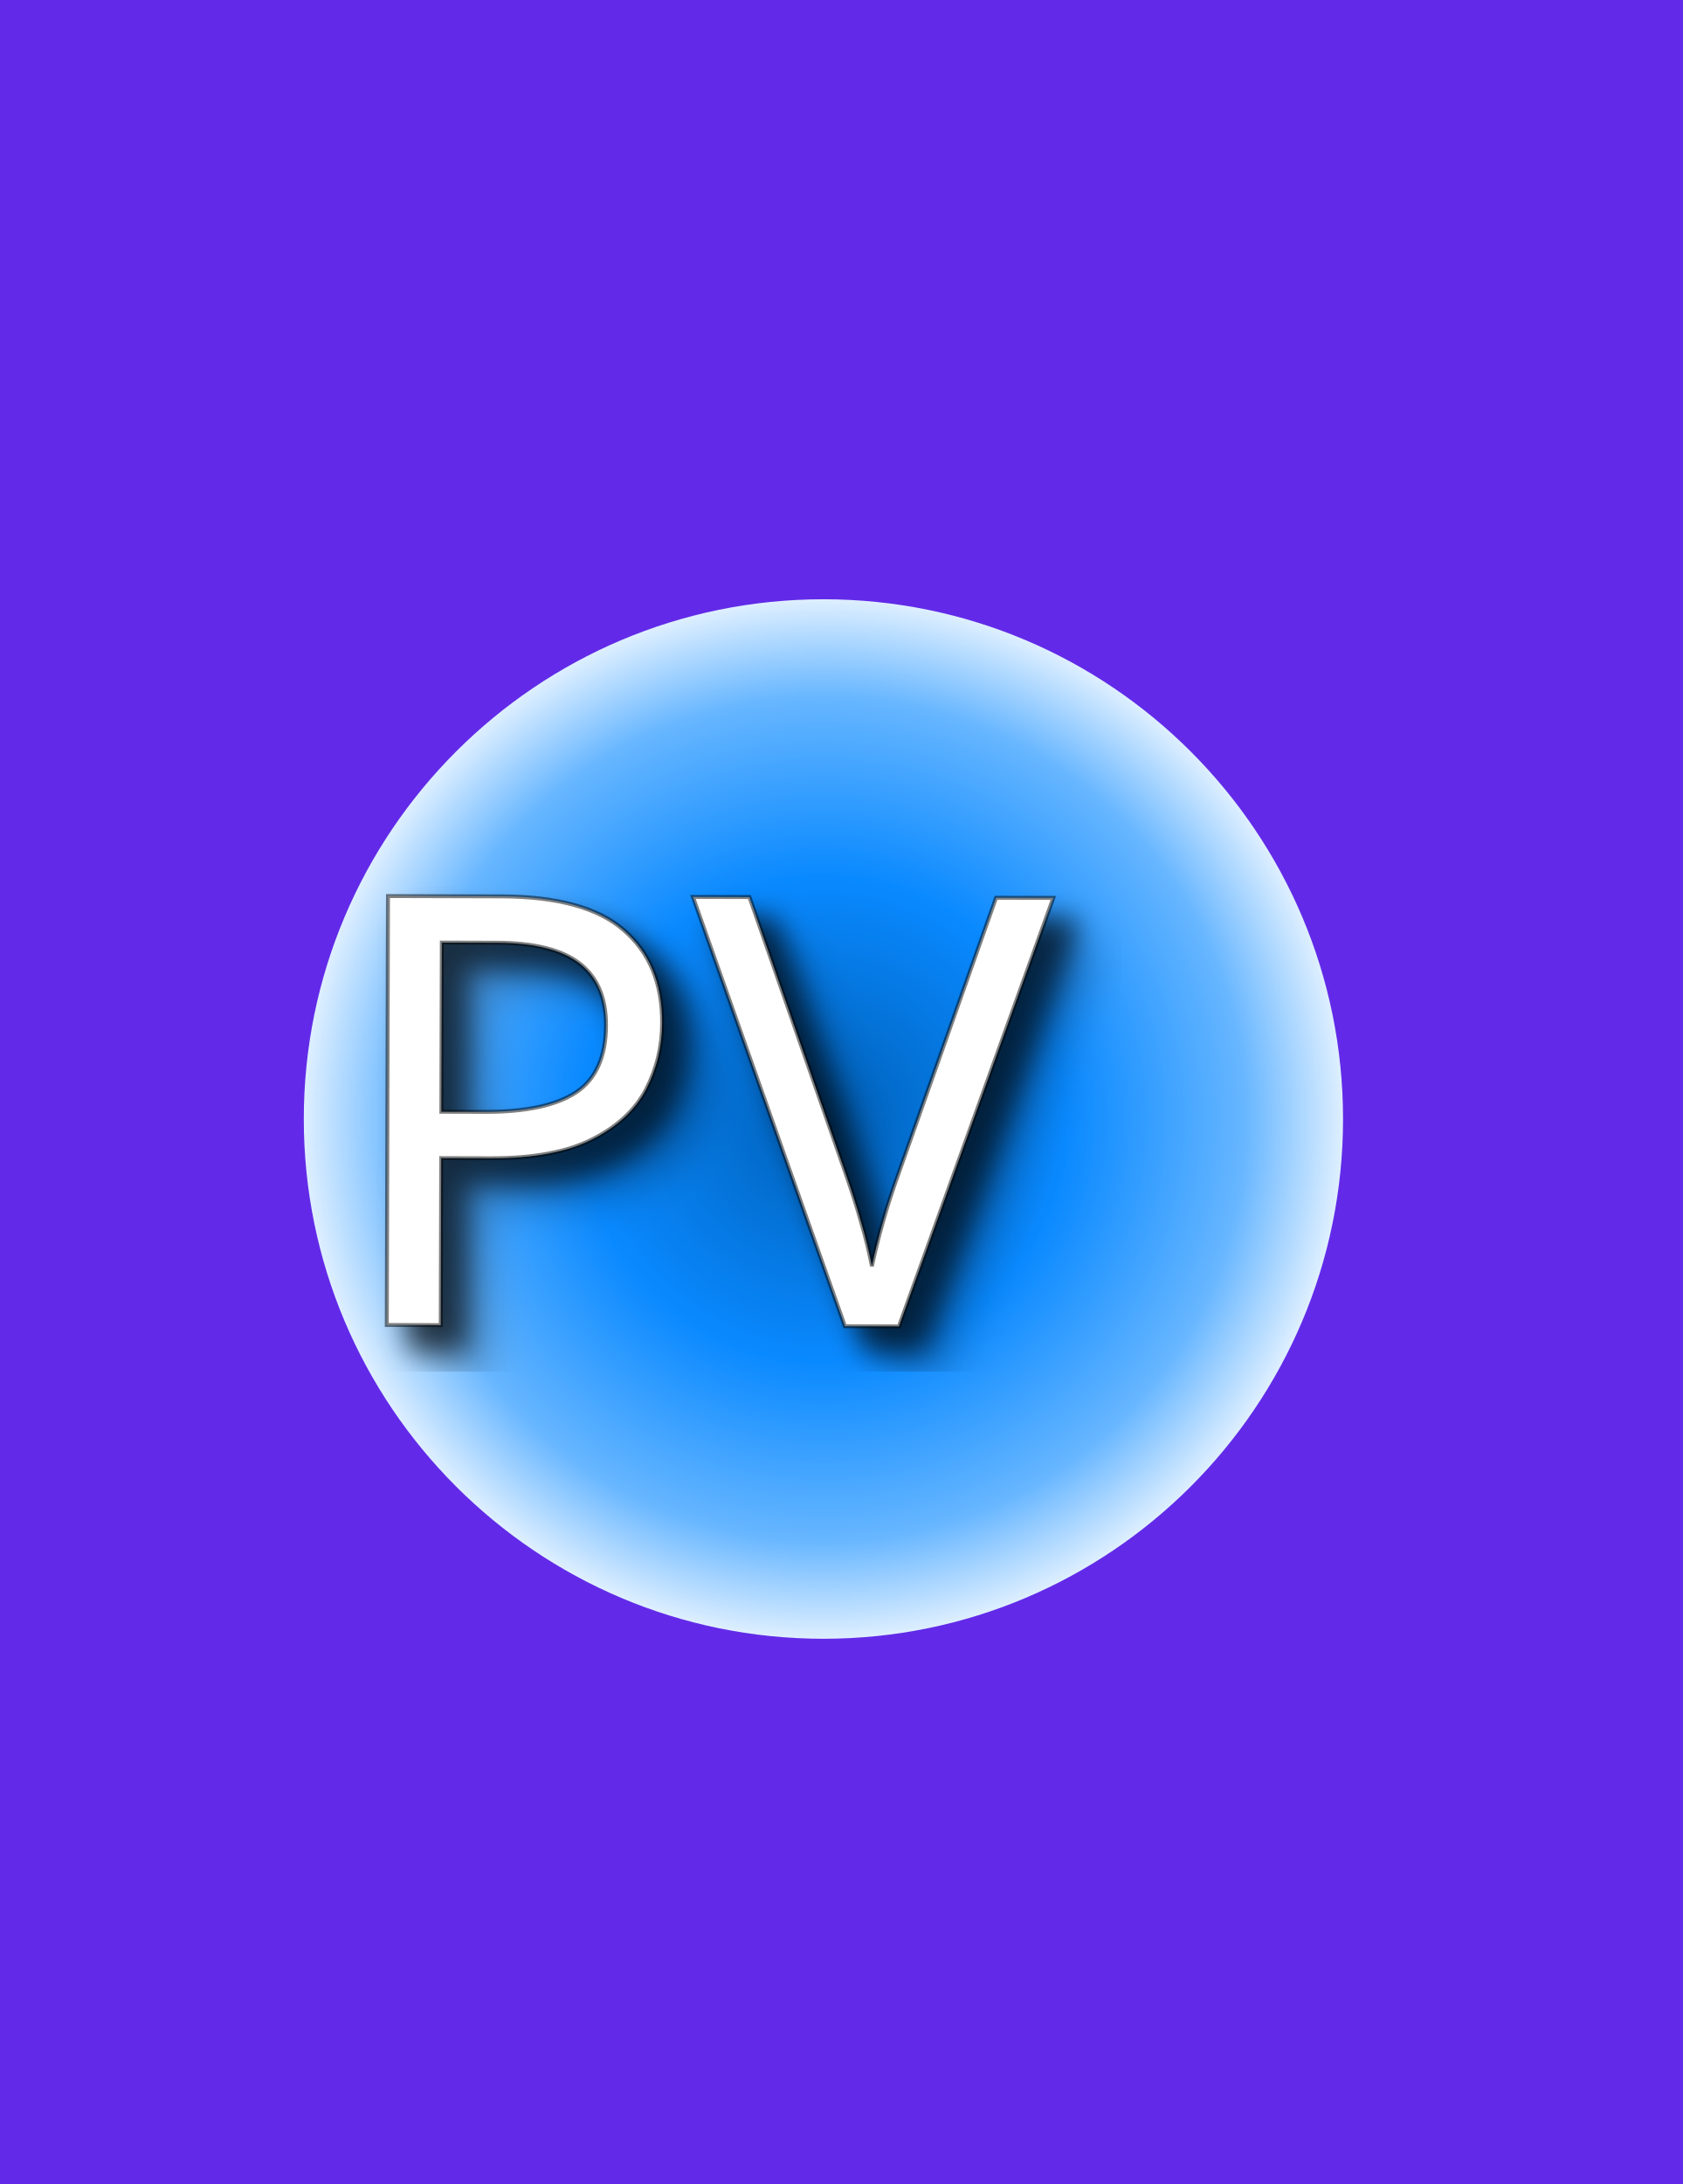
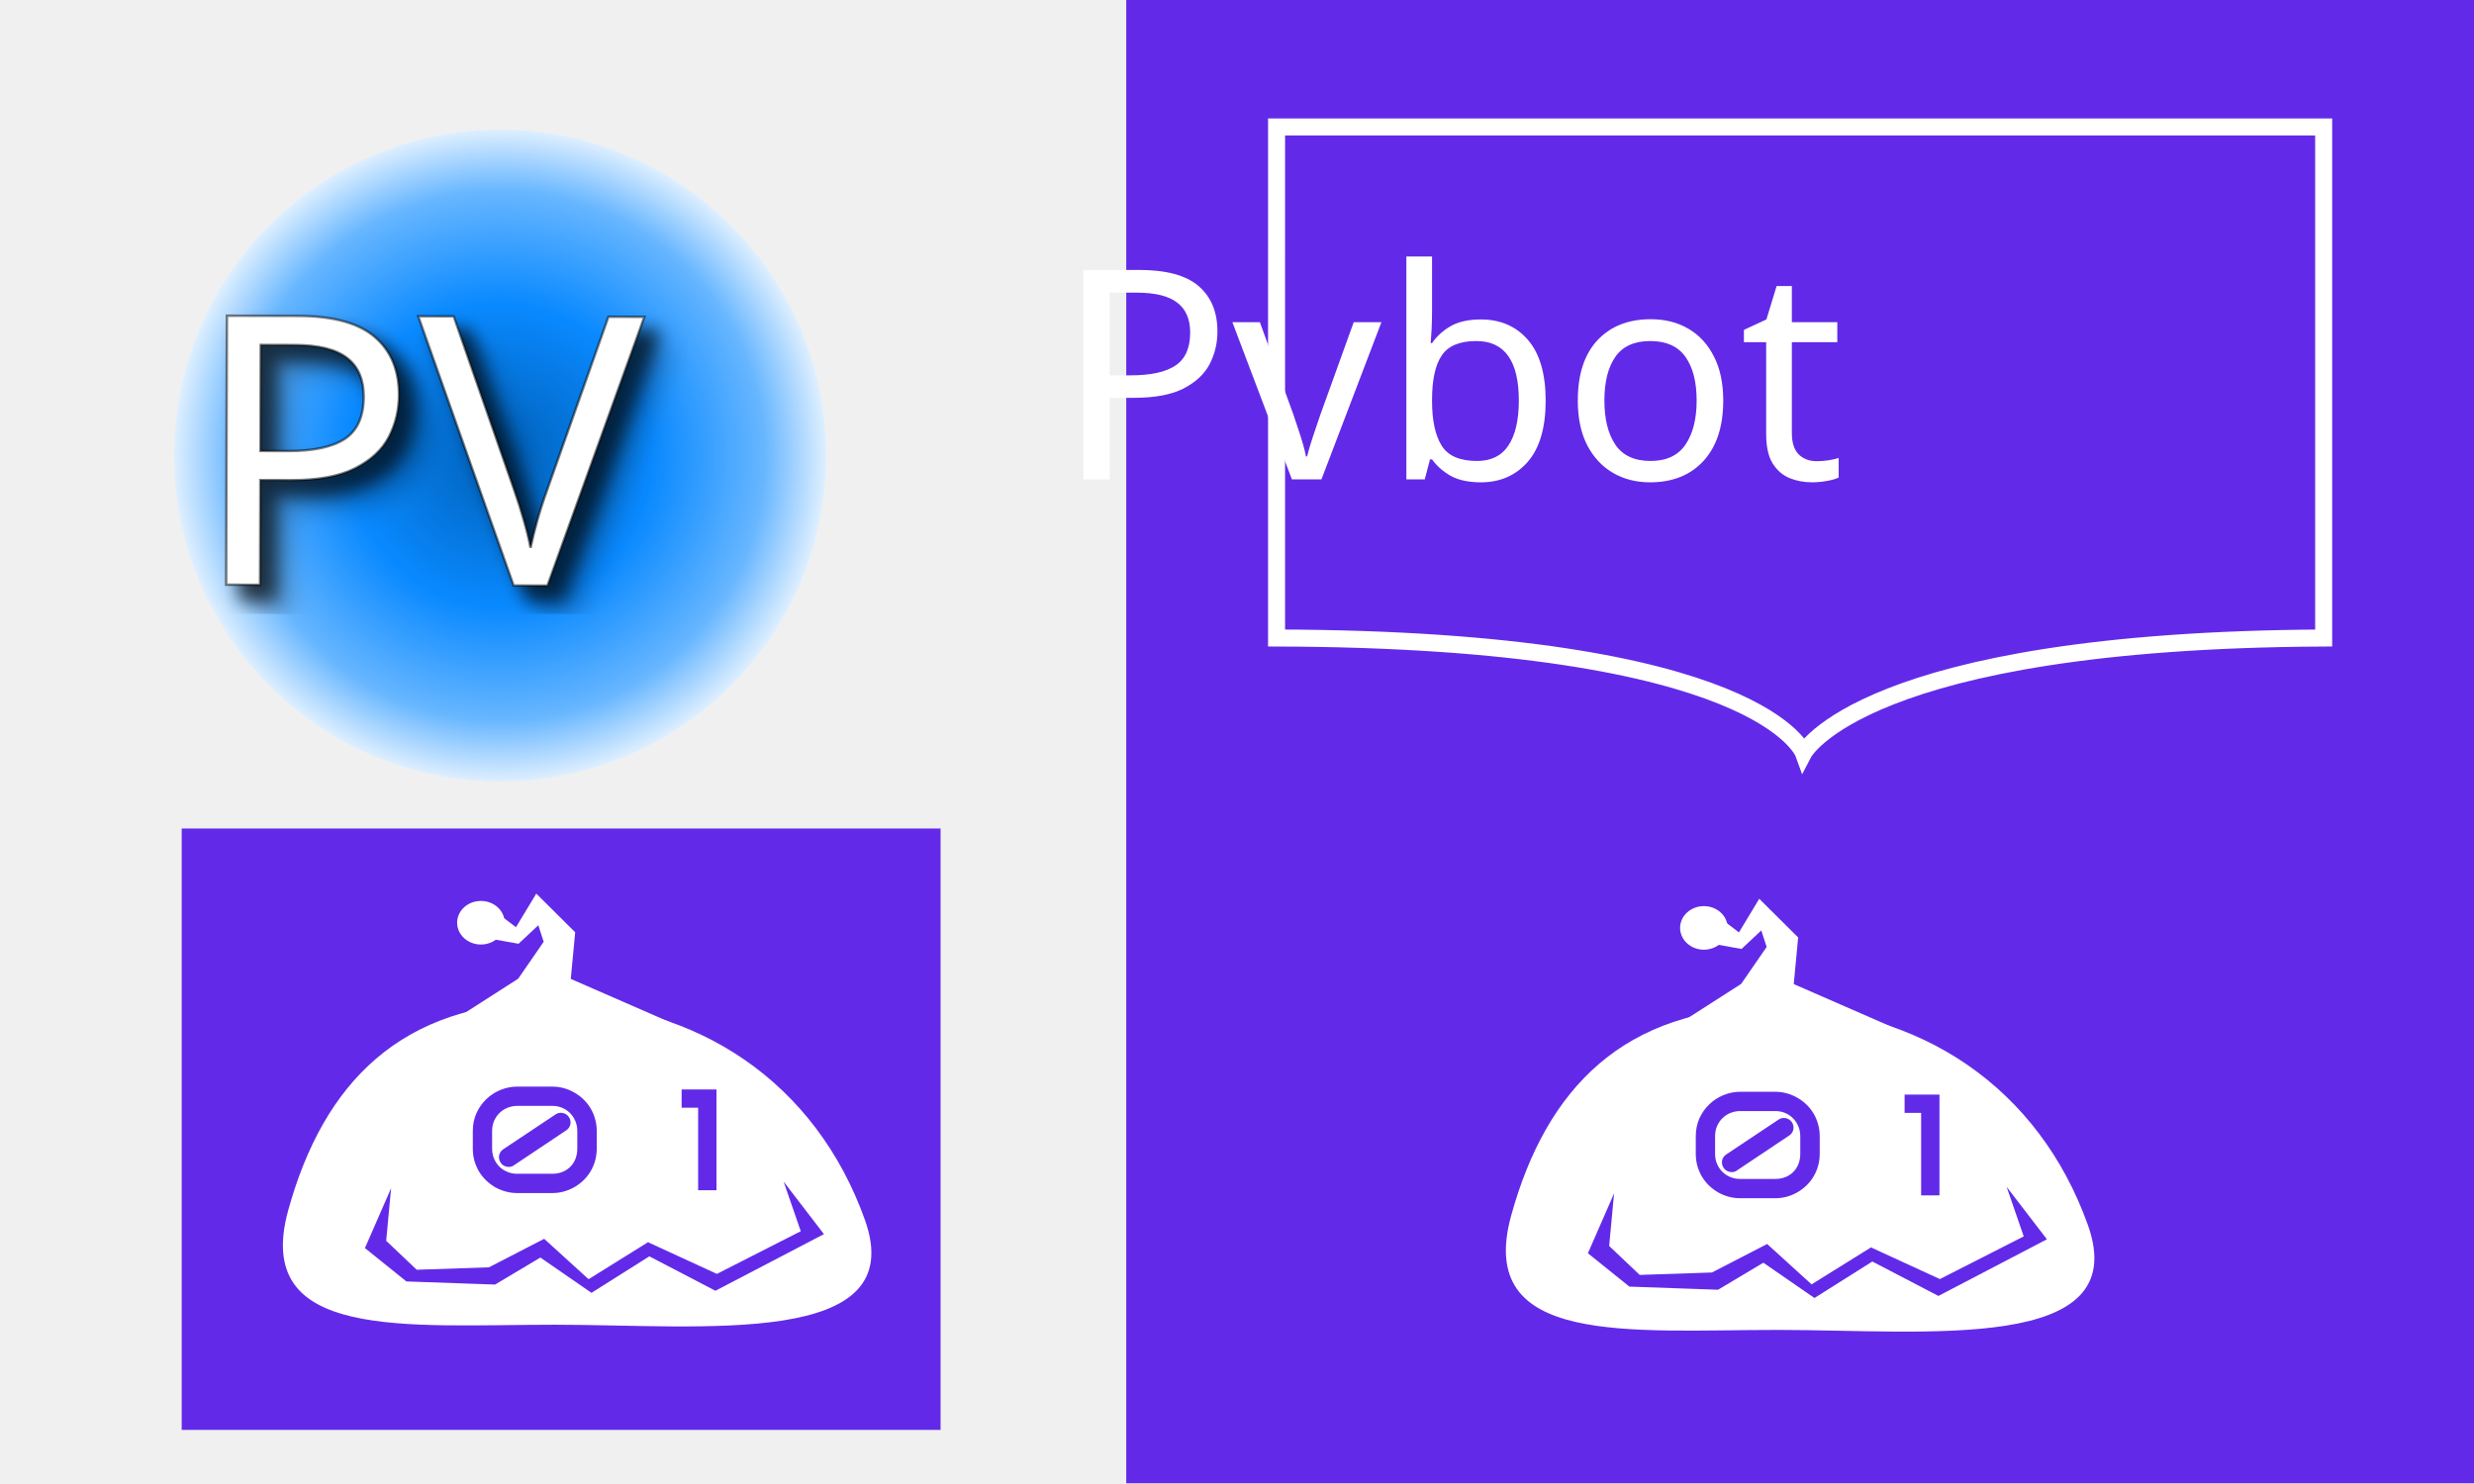
- <svg xmlns="http://www.w3.org/2000/svg" xmlns:xlink="http://www.w3.org/1999/xlink" width="72.609mm" height="94.2mm" viewBox="0 0 72.609 94.2" version="1.1" id="svg8">
+ <svg xmlns="http://www.w3.org/2000/svg" xmlns:xlink="http://www.w3.org/1999/xlink" width="170.127mm" height="102.025mm" viewBox="0 0 170.127 102.025" version="1.1" id="svg8">
  <defs id="defs2">
    <radialGradient id="EsfereColor" gradientUnits="userSpaceOnUse" cx="320" cy="320" dx="320" dy="661.69" r="341.69">
      <stop style="stop-color:#0060b8;stop-opacity:1" offset="0%" id="stop3" />
      <stop style="stop-color:#0989ff;stop-opacity:1" offset="0.465" id="stop1316" />
      <stop style="stop-color:#67b6ff;stop-opacity:1" offset="0.811" id="stop5" />
      <stop style="stop-color:#deefff;stop-opacity:1" offset="100%" id="stop7" />
    </radialGradient>
    <radialGradient id="radialGradient900" gradientUnits="userSpaceOnUse" cx="320" cy="320" dx="320" dy="661.69" r="341.69">
      <stop style="stop-color: #0185ff;stop-opacity: 1" offset="0%" id="stop894" />
      <stop style="stop-color: #006fa8;stop-opacity: 1" offset="83.668%" id="stop896" />
      <stop style="stop-color: #f9f9f9;stop-opacity: 1" offset="100%" id="stop898" />
    </radialGradient>
    <filter id="shadow4625705" x="158.86" y="211.13" width="603" height="515" filterUnits="userSpaceOnUse" primitiveUnits="userSpaceOnUse">
      <feFlood id="feFlood20" />
      <feComposite in2="SourceAlpha" operator="in" id="feComposite22" />
      <feGaussianBlur stdDeviation="2.24" id="feGaussianBlur24" />
      <feOffset dx="5" dy="5" result="afterOffset" id="feOffset26" />
      <feFlood flood-color="#000000" flood-opacity="0.5" id="feFlood28" />
      <feComposite in2="afterOffset" operator="in" id="feComposite30" />
      <feMorphology operator="dilate" radius="1" id="feMorphology32" />
      <feComposite in2="SourceAlpha" operator="out" id="feComposite34" />
    </filter>
    <filter style="color-interpolation-filters:sRGB" id="filter1294">
      <feFlood flood-opacity="0.498" flood-color="rgb(0,0,0)" result="flood" id="feFlood1284" />
      <feComposite in="flood" in2="SourceGraphic" operator="in" result="composite1" id="feComposite1286" />
      <feGaussianBlur in="composite1" stdDeviation="0.625" result="blur" id="feGaussianBlur1288" />
      <feOffset dx="1" dy="1" result="offset" id="feOffset1290" />
      <feComposite in="SourceGraphic" in2="offset" operator="over" result="fbSourceGraphic" id="feComposite1292" />
      <feColorMatrix result="fbSourceGraphicAlpha" in="fbSourceGraphic" values="0 0 0 -1 0 0 0 0 -1 0 0 0 0 -1 0 0 0 0 1 0" id="feColorMatrix1296" />
      <feFlood id="feFlood1298" flood-opacity="0.498" flood-color="rgb(0,0,0)" result="flood" in="fbSourceGraphic" />
      <feComposite in2="fbSourceGraphic" id="feComposite1300" in="flood" operator="in" result="composite1" />
      <feGaussianBlur id="feGaussianBlur1302" in="composite1" stdDeviation="0.625" result="blur" />
      <feOffset id="feOffset1304" dx="1" dy="1" result="offset" />
      <feComposite in2="offset" id="feComposite1306" in="fbSourceGraphic" operator="over" result="composite2" />
    </filter>
    <radialGradient xlink:href="#EsfereColor" id="radialGradient1314" cx="-12.033" cy="108.919" fx="-12.033" fy="108.919" r="84.729" gradientUnits="userSpaceOnUse" />
    <radialGradient xlink:href="#EsfereColor" id="radialGradient1318" gradientUnits="userSpaceOnUse" cx="-12.033" cy="108.919" fx="-12.033" fy="108.919" r="84.729" />
  </defs>
-   <g id="layer1" transform="translate(296.5229,-61.38124)">
-     <rect style="fill:#622ae8;fill-opacity:1;stroke-width:0.107" id="rect938-9" width="72.609" height="94.2" x="-296.523" y="61.381" />
-     <g id="g1560">
+   <g id="layer1" transform="translate(296.5229,-67.73004)">
+     <rect style="fill:#622ae8;fill-opacity:1;stroke-width:0.194" id="rect1059" width="52.185" height="41.366" x="-284.029" y="124.719" />
+     <rect style="fill:#622ae8;fill-opacity:1;stroke-width:0.125" id="rect938-9" width="92.68" height="102.025" x="-219.076" y="67.73" />
+     <g id="g1560" transform="translate(-1.133929,-10.58333)">
      <g id="g18" transform="matrix(0.2645833,0,0,0.2645833,-257.8146,80.82809)" style="fill:url(#radialGradient1314);fill-opacity:1">
        <path d="m 72.696,108.921 c 0,46.762 -37.965,84.728 -84.728,84.728 -46.765,0 -84.73,-37.965 -84.73,-84.728 0,-46.765 37.965,-84.73 84.73,-84.73 46.762,0 84.728,37.965 84.728,84.73 z" id="use16" style="fill:url(#radialGradient1318);fill-opacity:1;stroke-width:0.265" />
      </g>
      <text id="use42" x="-281.201" y="99.233" font-size="25.902px" font-family="Audiowide" font-weight="normal" font-style="normal" letter-spacing="0" alignment-baseline="before-edge" transform="rotate(0.1591549,10.92082,-295.7009)" style="font-style:normal;font-variant:normal;font-weight:normal;font-stretch:normal;font-size:25.902px;line-height:100%;font-family:Audiowide;-inkscape-font-specification:'Audiowide, Normal';font-variant-ligatures:normal;font-variant-caps:normal;font-variant-numeric:normal;font-variant-east-asian:normal;letter-spacing:0;dominant-baseline:text-before-edge;fill:#ffffff;fill-opacity:1;stroke:#000000;stroke-width:0.17;stroke-miterlimit:4;stroke-dasharray:none;stroke-opacity:0.496;filter:url(#filter1294)" xml:space="preserve" dominant-baseline="text-before-edge">
        <tspan id="tspan1320" x="-281.201" y="99.233">PV</tspan>
      </text>
    </g>
+     <g id="g1057" style="fill:#ffffff;fill-opacity:1">
+       <path id="path1356-0-6" style="fill:#ffffff;fill-opacity:1;stroke:none;stroke-width:0.742;stroke-miterlimit:4;stroke-dasharray:none;stroke-opacity:1" d="M 142.768 260.49 C 104.179 260.49 84.036 281.652 74.924 314.592 C 65.467 348.779 105.699 344.394 144.287 344.395 C 182.875 344.395 236.709 350.532 224.789 317.123 C 212.133 281.652 181.356 260.49 142.768 260.49 z M 134.463 282.486 L 143.516 282.486 C 144.519 282.486 145.504 282.614 146.469 282.871 C 147.434 283.128 148.342 283.501 149.191 283.99 C 150.054 284.466 150.846 285.047 151.566 285.729 C 152.287 286.411 152.91 287.183 153.438 288.045 C 153.965 288.907 154.371 289.847 154.654 290.863 C 154.95 291.867 155.098 292.934 155.098 294.066 L 155.098 298.584 C 155.098 299.716 154.95 300.79 154.654 301.807 C 154.371 302.81 153.965 303.743 153.438 304.605 C 152.91 305.468 152.287 306.24 151.566 306.922 C 150.846 307.604 150.054 308.189 149.191 308.678 C 148.342 309.154 147.434 309.522 146.469 309.779 C 145.504 310.037 144.519 310.164 143.516 310.164 L 134.463 310.164 C 133.446 310.164 132.457 310.037 131.492 309.779 C 130.527 309.522 129.612 309.154 128.75 308.678 C 127.901 308.189 127.115 307.604 126.395 306.922 C 125.674 306.24 125.051 305.468 124.523 304.605 C 124.009 303.743 123.603 302.81 123.307 301.807 C 123.024 300.79 122.883 299.716 122.883 298.584 L 122.883 294.066 C 122.883 292.368 123.198 290.812 123.828 289.396 C 124.472 287.981 125.326 286.765 126.395 285.748 C 127.463 284.719 128.692 283.92 130.082 283.354 C 131.485 282.774 132.944 282.486 134.463 282.486 z M 177.156 283.227 L 186.217 283.227 L 186.217 309.424 L 181.449 309.424 L 181.449 287.977 L 177.156 287.977 L 177.156 283.227 z M 134.463 287.504 C 133.626 287.491 132.81 287.639 132.012 287.947 C 131.227 288.243 130.526 288.681 129.908 289.26 C 129.303 289.826 128.815 290.522 128.441 291.346 C 128.081 292.156 127.9 293.063 127.9 294.066 L 127.9 298.584 C 127.9 299.588 128.081 300.494 128.441 301.305 C 128.802 302.115 129.284 302.812 129.889 303.391 C 130.493 303.957 131.19 304.394 131.975 304.703 C 132.772 305.012 133.601 305.159 134.463 305.146 L 143.516 305.146 C 144.506 305.146 145.401 304.986 146.199 304.664 C 147.01 304.329 147.699 303.872 148.266 303.293 C 148.832 302.714 149.269 302.026 149.578 301.229 C 149.887 300.418 150.041 299.536 150.041 298.584 L 150.041 294.066 C 150.041 293.076 149.86 292.176 149.5 291.365 C 149.14 290.555 148.658 289.858 148.053 289.279 C 147.461 288.7 146.771 288.256 145.986 287.947 C 145.201 287.638 144.378 287.491 143.516 287.504 L 134.463 287.504 z M 145.785 289.289 C 145.946 289.289 146.103 289.306 146.258 289.338 C 146.579 289.402 146.876 289.525 147.146 289.705 C 147.43 289.885 147.666 290.115 147.859 290.398 L 147.859 290.4 C 148.052 290.683 148.182 290.992 148.246 291.326 C 148.31 291.648 148.31 291.969 148.246 292.291 C 148.182 292.6 148.052 292.897 147.859 293.18 C 147.679 293.45 147.44 293.68 147.145 293.873 L 133.596 302.926 C 133.377 303.093 133.152 303.209 132.92 303.273 C 132.688 303.338 132.45 303.371 132.205 303.371 C 131.793 303.371 131.401 303.273 131.027 303.08 C 130.654 302.887 130.353 302.61 130.121 302.25 C 129.928 301.967 129.799 301.665 129.734 301.344 C 129.67 301.009 129.665 300.688 129.717 300.379 C 129.781 300.057 129.902 299.76 130.082 299.49 C 130.262 299.207 130.501 298.97 130.797 298.777 L 144.385 289.725 C 144.668 289.532 144.971 289.402 145.293 289.338 C 145.46 289.306 145.624 289.289 145.785 289.289 z M 203.668 307.191 L 214.146 320.84 L 185.949 335.562 L 168.768 326.613 L 153.732 336.1 L 140.443 326.926 L 128.676 333.951 L 105.625 333.141 L 94.848 324.465 L 101.648 308.895 L 100.371 322.57 L 108.311 330.1 L 127.072 329.471 L 141.432 322.061 L 152.979 332.555 L 168.42 322.943 L 186.324 331.18 L 208.119 320.084 L 203.668 307.191 z " transform="matrix(0.2645833,0,0,0.2645833,-296.5229,67.73004)" />
+       <path style="fill:#ffffff;fill-opacity:1;stroke:none;stroke-width:0.097px;stroke-linecap:butt;stroke-linejoin:miter;stroke-opacity:1" d="m -262.851,132.29 1.986,0.356 1.359,-1.272 0.37,1.136 -1.755,2.542 -4.026,2.581 14.75,0.535 -7.106,-3.105 0.303,-3.206 -2.675,-2.661 -1.397,2.312 -1.159,-0.88 z" id="path1431-9-4-7" />
+       <ellipse style="fill:#ffffff;fill-opacity:1;stroke:none;stroke-width:0.12;stroke-miterlimit:4;stroke-dasharray:none;stroke-opacity:1" id="path1518-4" cx="-263.453" cy="131.199" rx="1.635" ry="1.499" />
+     </g>
+     <g aria-label="1" id="text1442-9-0" style="font-style:normal;font-weight:normal;font-size:9.899px;line-height:1.25;font-family:sans-serif;fill:#622ae8;fill-opacity:1;stroke:none;stroke-width:0.247" />
+     <g aria-label="0" id="text1446-3-4" style="font-style:normal;font-weight:normal;font-size:10.459px;line-height:1.25;font-family:sans-serif;fill:#622ae8;fill-opacity:1;stroke:none;stroke-width:0.261" />
+     <g id="g1057-3" style="fill:#622ae8;fill-opacity:1" transform="translate(-4.675418,53.80904)">
+       <path id="path1356-0-6-4" style="fill:#622ae8;fill-opacity:1;stroke:none;stroke-width:0.742;stroke-miterlimit:4;stroke-dasharray:none;stroke-opacity:1" d="m 142.768,260.49 c -38.588,4e-5 -58.731,21.161 -67.844,54.102 -9.457,34.187 30.775,29.803 69.363,29.803 38.588,0 92.422,6.137 80.502,-27.271 -12.656,-35.471 -43.433,-56.633 -82.021,-56.633 z m -8.305,21.996 h 9.053 c 1.004,0 1.988,0.127 2.953,0.385 0.965,0.257 1.873,0.63 2.723,1.119 0.862,0.476 1.654,1.056 2.375,1.738 0.721,0.682 1.343,1.454 1.871,2.316 0.528,0.862 0.934,1.802 1.217,2.818 0.296,1.004 0.443,2.071 0.443,3.203 v 4.518 c 0,1.132 -0.147,2.206 -0.443,3.223 -0.283,1.004 -0.689,1.937 -1.217,2.799 -0.528,0.862 -1.15,1.634 -1.871,2.316 -0.721,0.682 -1.513,1.267 -2.375,1.756 -0.849,0.476 -1.758,0.844 -2.723,1.102 -0.965,0.257 -1.949,0.385 -2.953,0.385 h -9.053 c -1.017,0 -2.006,-0.127 -2.971,-0.385 -0.965,-0.257 -1.88,-0.625 -2.742,-1.102 -0.849,-0.489 -1.635,-1.074 -2.355,-1.756 -0.721,-0.682 -1.343,-1.454 -1.871,-2.316 -0.515,-0.862 -0.921,-1.795 -1.217,-2.799 -0.283,-1.017 -0.424,-2.09 -0.424,-3.223 v -4.518 c 0,-1.699 0.315,-3.254 0.945,-4.67 0.643,-1.415 1.498,-2.632 2.566,-3.648 1.068,-1.029 2.298,-1.828 3.688,-2.395 1.403,-0.579 2.862,-0.867 4.381,-0.867 z m 42.693,0.74 h 9.061 v 26.197 h -4.768 v -21.447 h -4.293 z m -42.693,4.277 c -0.836,-0.013 -1.653,0.135 -2.451,0.443 -0.785,0.296 -1.486,0.733 -2.104,1.312 -0.605,0.566 -1.094,1.262 -1.467,2.086 -0.36,0.811 -0.541,1.717 -0.541,2.721 v 4.518 c 0,1.004 0.181,1.91 0.541,2.721 0.36,0.811 0.842,1.507 1.447,2.086 0.605,0.566 1.301,1.004 2.086,1.312 0.798,0.309 1.626,0.456 2.488,0.443 h 9.053 c 0.991,0 1.886,-0.161 2.684,-0.482 0.811,-0.335 1.5,-0.792 2.066,-1.371 0.566,-0.579 1.004,-1.267 1.312,-2.064 0.309,-0.811 0.463,-1.692 0.463,-2.645 v -4.518 c 0,-0.991 -0.181,-1.89 -0.541,-2.701 -0.36,-0.811 -0.842,-1.507 -1.447,-2.086 -0.592,-0.579 -1.281,-1.023 -2.066,-1.332 -0.785,-0.309 -1.609,-0.456 -2.471,-0.443 z m 11.322,1.785 c 0.161,0 0.318,0.017 0.473,0.049 0.322,0.064 0.618,0.187 0.889,0.367 0.283,0.18 0.52,0.41 0.713,0.693 v 0.002 c 0.193,0.283 0.322,0.591 0.387,0.926 0.064,0.322 0.064,0.643 0,0.965 -0.064,0.309 -0.194,0.606 -0.387,0.889 -0.18,0.27 -0.419,0.5 -0.715,0.693 l -13.549,9.053 c -0.219,0.167 -0.444,0.283 -0.676,0.348 -0.232,0.064 -0.47,0.098 -0.715,0.098 -0.412,0 -0.805,-0.098 -1.178,-0.291 -0.373,-0.193 -0.675,-0.47 -0.906,-0.83 -0.193,-0.283 -0.322,-0.585 -0.387,-0.906 -0.064,-0.335 -0.069,-0.656 -0.018,-0.965 0.064,-0.322 0.185,-0.618 0.365,-0.889 0.18,-0.283 0.419,-0.52 0.715,-0.713 l 13.588,-9.053 c 0.283,-0.193 0.586,-0.322 0.908,-0.387 0.167,-0.032 0.331,-0.049 0.492,-0.049 z m 57.883,17.902 10.479,13.648 -28.197,14.723 -17.182,-8.949 -15.035,9.486 -13.289,-9.174 -11.768,7.025 -23.051,-0.811 -10.777,-8.676 6.801,-15.57 -1.277,13.676 7.939,7.529 18.762,-0.629 14.359,-7.41 11.547,10.494 15.441,-9.611 17.904,8.236 21.795,-11.096 z" transform="matrix(0.2645833,0,0,0.2645833,-296.5229,67.73004)" />
+       <path style="fill:#622ae8;fill-opacity:1;stroke:none;stroke-width:0.097px;stroke-linecap:butt;stroke-linejoin:miter;stroke-opacity:1" d="m -262.851,132.29 1.986,0.356 1.359,-1.272 0.37,1.136 -1.755,2.542 -4.026,2.581 14.75,0.535 -7.106,-3.105 0.303,-3.206 -2.675,-2.661 -1.397,2.312 -1.159,-0.88 z" id="path1431-9-4-7-8" />
+       <ellipse style="fill:#622ae8;fill-opacity:1;stroke:none;stroke-width:0.12;stroke-miterlimit:4;stroke-dasharray:none;stroke-opacity:1" id="path1518-4-4" cx="-263.453" cy="131.199" rx="1.635" ry="1.499" />
+     </g>
+     <g id="g1381">
+       <g id="g1371">
+         <text xml:space="preserve" style="font-style:normal;font-variant:normal;font-weight:normal;font-stretch:normal;font-size:20.165px;line-height:1.25;font-family:Audiowide;-inkscape-font-specification:'Audiowide, Normal';font-variant-ligatures:normal;font-variant-caps:normal;font-variant-numeric:normal;font-variant-east-asian:normal;text-align:center;text-anchor:middle;fill:#ffffff;fill-opacity:1;stroke:none;stroke-width:0.504" x="-173.219" y="100.704" id="text1668">
+           <tspan id="tspan1113" x="-173.219" y="100.704" style="stroke-width:0.504">Pvbot</tspan>
+         </text>
+         <path id="rect1664-0" style="fill:none;fill-opacity:1;stroke:#ffffff;stroke-width:1.17;stroke-miterlimit:4;stroke-dasharray:none;stroke-opacity:1" d="m -208.738,76.464 h 72.004 V 111.616 c -31.733,0.162 -35.768,7.919 -35.768,7.919 0,0 -2.833,-7.836 -36.237,-7.919 z" />
+       </g>
+       <g id="g1057-3-9" style="fill:#ffffff;fill-opacity:1" transform="translate(84.09919,0.3565205)">
+         <path id="path1356-0-6-4-5" style="fill:#ffffff;fill-opacity:1;stroke:none;stroke-width:0.742;stroke-miterlimit:4;stroke-dasharray:none;stroke-opacity:1" d="m 142.768,260.49 c -38.588,4e-5 -58.731,21.161 -67.844,54.102 -9.457,34.187 30.775,29.803 69.363,29.803 38.588,0 92.422,6.137 80.502,-27.271 -12.656,-35.471 -43.433,-56.633 -82.021,-56.633 z m -8.305,21.996 h 9.053 c 1.004,0 1.988,0.127 2.953,0.385 0.965,0.257 1.873,0.63 2.723,1.119 0.862,0.476 1.654,1.056 2.375,1.738 0.721,0.682 1.343,1.454 1.871,2.316 0.528,0.862 0.934,1.802 1.217,2.818 0.296,1.004 0.443,2.071 0.443,3.203 v 4.518 c 0,1.132 -0.147,2.206 -0.443,3.223 -0.283,1.004 -0.689,1.937 -1.217,2.799 -0.528,0.862 -1.15,1.634 -1.871,2.316 -0.721,0.682 -1.513,1.267 -2.375,1.756 -0.849,0.476 -1.758,0.844 -2.723,1.102 -0.965,0.257 -1.949,0.385 -2.953,0.385 h -9.053 c -1.017,0 -2.006,-0.127 -2.971,-0.385 -0.965,-0.257 -1.88,-0.625 -2.742,-1.102 -0.849,-0.489 -1.635,-1.074 -2.355,-1.756 -0.721,-0.682 -1.343,-1.454 -1.871,-2.316 -0.515,-0.862 -0.921,-1.795 -1.217,-2.799 -0.283,-1.017 -0.424,-2.09 -0.424,-3.223 v -4.518 c 0,-1.699 0.315,-3.254 0.945,-4.67 0.643,-1.415 1.498,-2.632 2.566,-3.648 1.068,-1.029 2.298,-1.828 3.688,-2.395 1.403,-0.579 2.862,-0.867 4.381,-0.867 z m 42.693,0.74 h 9.061 v 26.197 h -4.768 v -21.447 h -4.293 z m -42.693,4.277 c -0.836,-0.013 -1.653,0.135 -2.451,0.443 -0.785,0.296 -1.486,0.733 -2.104,1.312 -0.605,0.566 -1.094,1.262 -1.467,2.086 -0.36,0.811 -0.541,1.717 -0.541,2.721 v 4.518 c 0,1.004 0.181,1.91 0.541,2.721 0.36,0.811 0.842,1.507 1.447,2.086 0.605,0.566 1.301,1.004 2.086,1.312 0.798,0.309 1.626,0.456 2.488,0.443 h 9.053 c 0.991,0 1.886,-0.161 2.684,-0.482 0.811,-0.335 1.5,-0.792 2.066,-1.371 0.566,-0.579 1.004,-1.267 1.312,-2.064 0.309,-0.811 0.463,-1.692 0.463,-2.645 v -4.518 c 0,-0.991 -0.181,-1.89 -0.541,-2.701 -0.36,-0.811 -0.842,-1.507 -1.447,-2.086 -0.592,-0.579 -1.281,-1.023 -2.066,-1.332 -0.785,-0.309 -1.609,-0.456 -2.471,-0.443 z m 11.322,1.785 c 0.161,0 0.318,0.017 0.473,0.049 0.322,0.064 0.618,0.187 0.889,0.367 0.283,0.18 0.52,0.41 0.713,0.693 v 0.002 c 0.193,0.283 0.322,0.591 0.387,0.926 0.064,0.322 0.064,0.643 0,0.965 -0.064,0.309 -0.194,0.606 -0.387,0.889 -0.18,0.27 -0.419,0.5 -0.715,0.693 l -13.549,9.053 c -0.219,0.167 -0.444,0.283 -0.676,0.348 -0.232,0.064 -0.47,0.098 -0.715,0.098 -0.412,0 -0.805,-0.098 -1.178,-0.291 -0.373,-0.193 -0.675,-0.47 -0.906,-0.83 -0.193,-0.283 -0.322,-0.585 -0.387,-0.906 -0.064,-0.335 -0.069,-0.656 -0.018,-0.965 0.064,-0.322 0.185,-0.618 0.365,-0.889 0.18,-0.283 0.419,-0.52 0.715,-0.713 l 13.588,-9.053 c 0.283,-0.193 0.586,-0.322 0.908,-0.387 0.167,-0.032 0.331,-0.049 0.492,-0.049 z m 57.883,17.902 10.479,13.648 -28.197,14.723 -17.182,-8.949 -15.035,9.486 -13.289,-9.174 -11.768,7.025 -23.051,-0.811 -10.777,-8.676 6.801,-15.57 -1.277,13.676 7.939,7.529 18.762,-0.629 14.359,-7.41 11.547,10.494 15.441,-9.611 17.904,8.236 21.795,-11.096 z" transform="matrix(0.2645833,0,0,0.2645833,-296.5229,67.73004)" />
+         <path style="fill:#ffffff;fill-opacity:1;stroke:none;stroke-width:0.097px;stroke-linecap:butt;stroke-linejoin:miter;stroke-opacity:1" d="m -262.851,132.29 1.986,0.356 1.359,-1.272 0.37,1.136 -1.755,2.542 -4.026,2.581 14.75,0.535 -7.106,-3.105 0.303,-3.206 -2.675,-2.661 -1.397,2.312 -1.159,-0.88 z" id="path1431-9-4-7-8-4" />
+         <ellipse style="fill:#ffffff;fill-opacity:1;stroke:none;stroke-width:0.12;stroke-miterlimit:4;stroke-dasharray:none;stroke-opacity:1" id="path1518-4-4-7" cx="-263.453" cy="131.199" rx="1.635" ry="1.499" />
+       </g>
+     </g>
  </g>
</svg>
